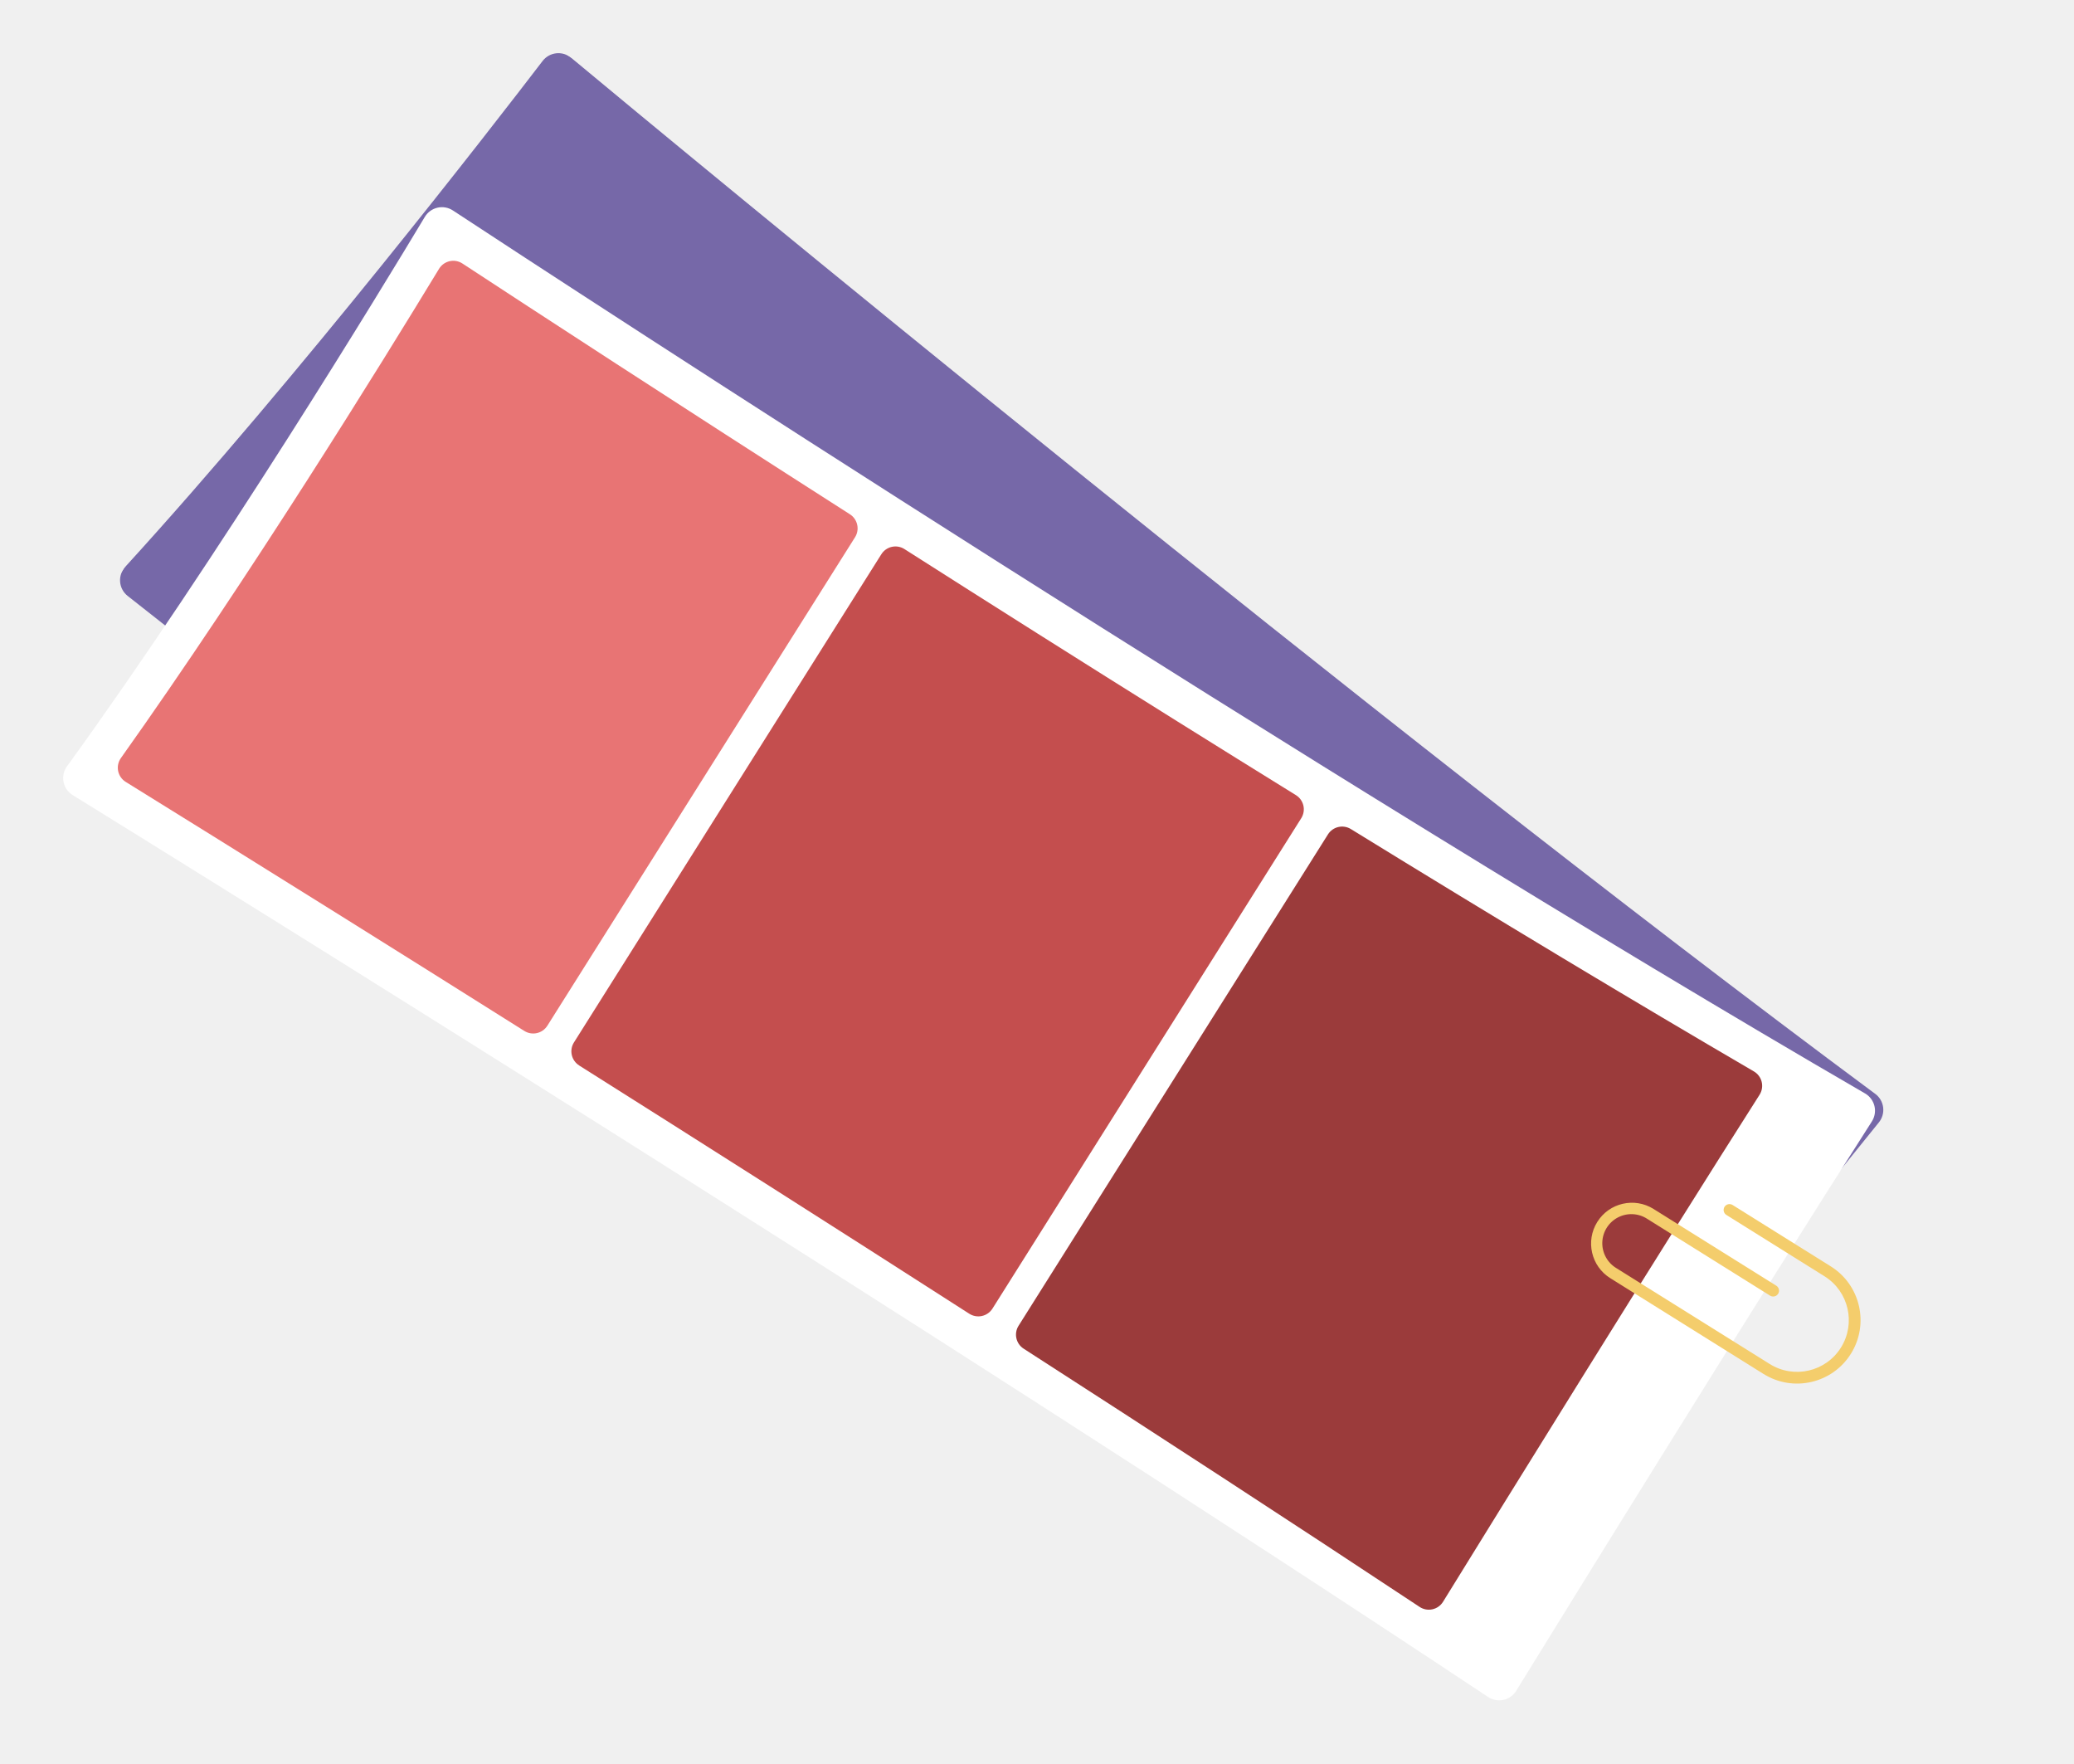
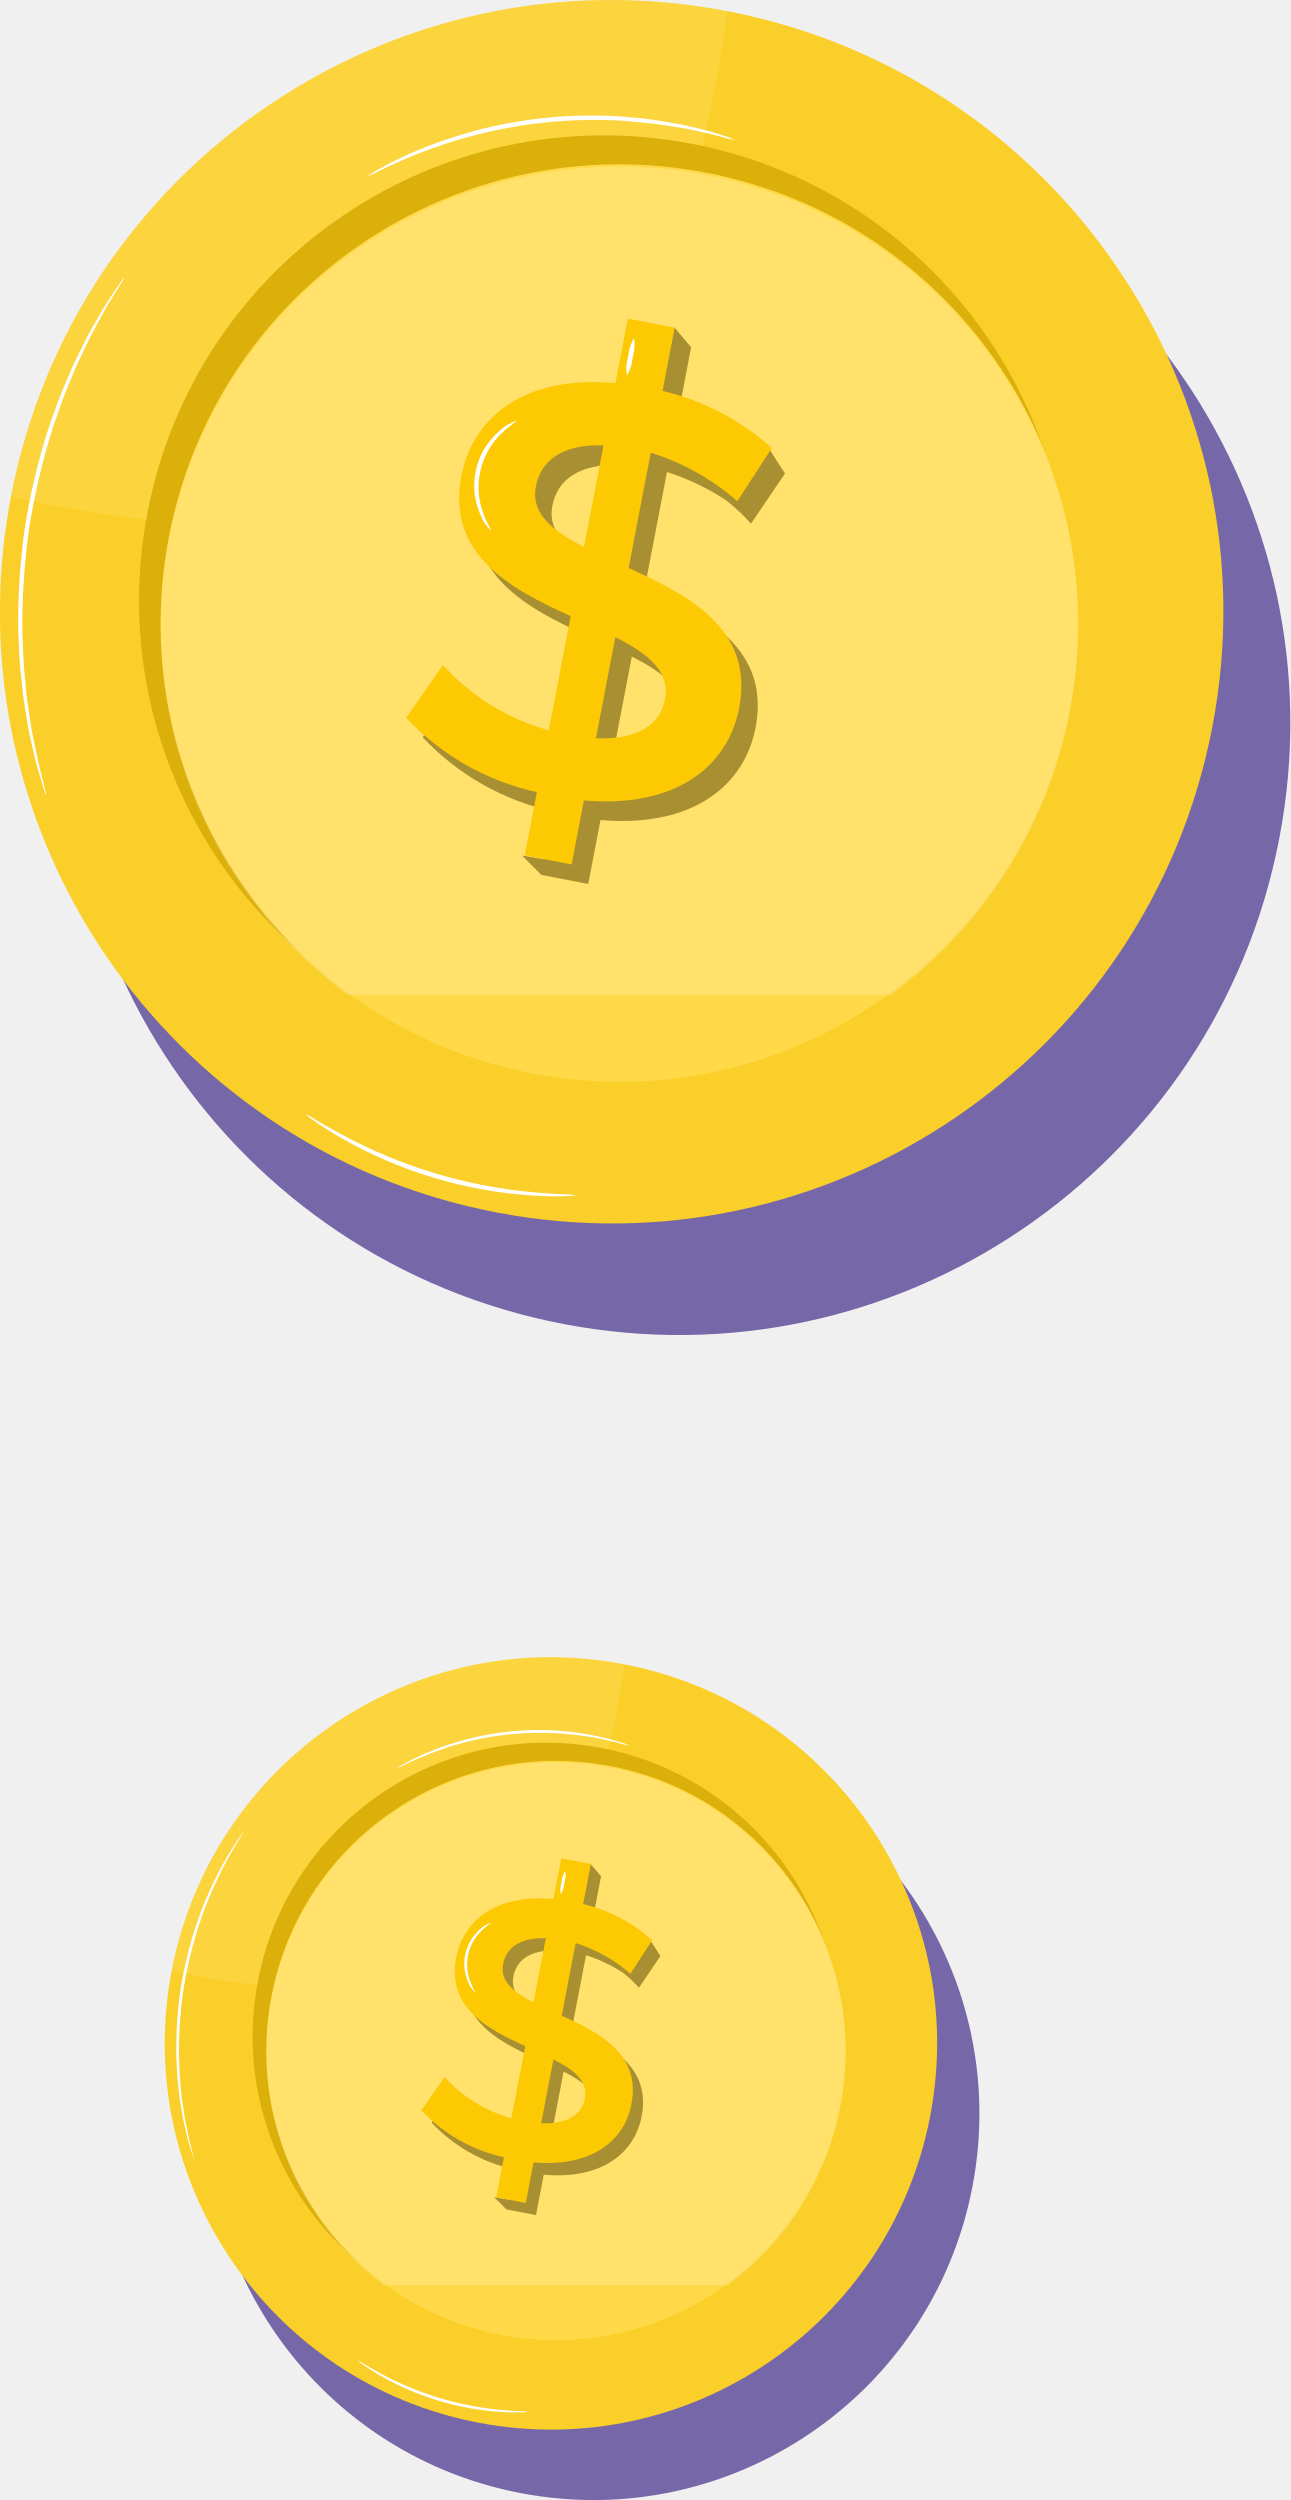
- <svg xmlns="http://www.w3.org/2000/svg" width="157.698" height="134.073" viewBox="0 0 157.698 134.073">
+ <svg xmlns="http://www.w3.org/2000/svg" width="42.827" height="82.976" viewBox="0 0 42.827 82.976">
  <defs>
    <clipPath id="clip-path">
-       <rect id="Rectángulo_401460" data-name="Rectángulo 401460" width="143" height="68.74" fill="#7d6eb2" />
+       <rect id="Rectángulo_401871" data-name="Rectángulo 401871" width="40.605" height="40.605" fill="#7d6eb2" />
+     </clipPath>
+     <clipPath id="clip-path-3">
+       <rect id="Rectángulo_401866" data-name="Rectángulo 401866" width="23.76" height="17.556" fill="#7d6eb2" />
+     </clipPath>
+     <clipPath id="clip-path-4">
+       <rect id="Rectángulo_401868" data-name="Rectángulo 401868" width="30.454" height="30.454" fill="#7d6eb2" />
+     </clipPath>
+     <clipPath id="clip-path-5">
+       <rect id="Rectángulo_401869" data-name="Rectángulo 401869" width="12.024" height="18.469" fill="#7d6eb2" />
+     </clipPath>
+     <clipPath id="clip-path-6">
+       <rect id="Rectángulo_401871-2" data-name="Rectángulo 401871" width="40.605" height="40.605" fill="none" />
+     </clipPath>
+     <clipPath id="clip-path-8">
+       <rect id="Rectángulo_401866-2" data-name="Rectángulo 401866" width="23.76" height="17.556" fill="none" />
+     </clipPath>
+     <clipPath id="clip-path-9">
+       <rect id="Rectángulo_401868-2" data-name="Rectángulo 401868" width="30.454" height="30.454" fill="none" />
+     </clipPath>
+     <clipPath id="clip-path-10">
+       <rect id="Rectángulo_401869-2" data-name="Rectángulo 401869" width="12.024" height="18.469" fill="none" />
+     </clipPath>
+     <clipPath id="clip-path-11">
+       <rect id="Rectángulo_401871-3" data-name="Rectángulo 401871" width="25.637" height="25.637" fill="#7d6eb2" />
+     </clipPath>
+     <clipPath id="clip-path-13">
+       <rect id="Rectángulo_401866-3" data-name="Rectángulo 401866" width="15.001" height="11.085" fill="#7d6eb2" />
+     </clipPath>
+     <clipPath id="clip-path-14">
+       <rect id="Rectángulo_401868-3" data-name="Rectángulo 401868" width="19.228" height="19.228" fill="#7d6eb2" />
+     </clipPath>
+     <clipPath id="clip-path-15">
+       <rect id="Rectángulo_401869-3" data-name="Rectángulo 401869" width="7.592" height="11.661" fill="#7d6eb2" />
+     </clipPath>
+     <clipPath id="clip-path-16">
+       <rect id="Rectángulo_401871-4" data-name="Rectángulo 401871" width="25.637" height="25.637" fill="none" />
+     </clipPath>
+     <clipPath id="clip-path-18">
+       <rect id="Rectángulo_401866-4" data-name="Rectángulo 401866" width="15.001" height="11.085" fill="none" />
+     </clipPath>
+     <clipPath id="clip-path-19">
+       <rect id="Rectángulo_401868-4" data-name="Rectángulo 401868" width="19.228" height="19.228" fill="none" />
+     </clipPath>
+     <clipPath id="clip-path-20">
+       <rect id="Rectángulo_401869-4" data-name="Rectángulo 401869" width="7.592" height="11.661" fill="none" />
    </clipPath>
  </defs>
-   <g id="Grupo_1099749" data-name="Grupo 1099749" transform="matrix(0.848, 0.53, -0.53, 0.848, 36.427, 0)">
-     <g id="Grupo_1099748" data-name="Grupo 1099748" transform="translate(0 0)" clip-path="url(#clip-path)">
-       <path id="Trazado_873820" data-name="Trazado 873820" d="M134.094,14.256C86.443,10.458,18.877,1.465,8.267.014a1.515,1.515,0,0,0-1.714,1.36C5.957,7.634,3.585,31.336.025,50.8a1.515,1.515,0,0,0,1.329,1.78c10.549,1.137,75.71,8.261,126.682,15.434a1.517,1.517,0,0,0,1.719-1.342c.724-6.784,3.66-34.109,5.725-50.718a1.517,1.517,0,0,0-1.385-1.7" transform="translate(0 0)" fill="#7d6eb2" style="mix-blend-mode: multiply;isolation: isolate" />
-       <path id="Trazado_873821" data-name="Trazado 873821" d="M5.759,11.116c10.707.25,78.854,1.594,126.632.016a1.517,1.517,0,0,1,1.567,1.534c-.185,16.737-.034,44.218.009,51.04a1.515,1.515,0,0,1-1.558,1.526c-51.456-1.4-117-1.16-127.614-1.105a1.513,1.513,0,0,1-1.519-1.618c1.35-19.744,1.044-43.562.933-49.849a1.516,1.516,0,0,1,1.551-1.544" transform="translate(1.032 3.507)" fill="#fff" />
-       <path id="Trazado_873822" data-name="Trazado 873822" d="M37.842,60.278c10.959.046,22.9.133,35.159.283a1.273,1.273,0,0,0,1.288-1.267l.151-44.054a1.269,1.269,0,0,0-1.275-1.275q-5.2.024-10.634.024c-8.531,0-16.82-.043-24.522-.111a1.269,1.269,0,0,0-1.28,1.265L36.579,59a1.268,1.268,0,0,0,1.263,1.275" transform="translate(11.54 4.378)" fill="#c44e4e" />
-       <path id="Trazado_873823" data-name="Trazado 873823" d="M67.2,15.338l-.151,44.145A1.268,1.268,0,0,0,68.3,60.757c11.966.162,24.148.385,35.94.691a1.268,1.268,0,0,0,1.3-1.276c-.05-9.12-.145-30.512-.02-45.438a1.268,1.268,0,0,0-1.309-1.279c-10.6.321-22.562.528-35.748.617A1.272,1.272,0,0,0,67.2,15.338" transform="translate(21.154 4.244)" fill="#9b3b3b" />
-       <path id="Trazado_873824" data-name="Trazado 873824" d="M42.843,13.975c-15.855-.163-28.684-.413-35.081-.551a1.267,1.267,0,0,0-1.3,1.284c.108,8.449.2,27.526-.8,44.359a1.267,1.267,0,0,0,1.271,1.346c4.037-.017,10.559-.037,18.767-.037,5.225,0,10.922.008,16.967.028a1.271,1.271,0,0,0,1.276-1.267L44.1,15.25a1.271,1.271,0,0,0-1.259-1.275" transform="translate(1.788 4.235)" fill="#e87474" />
-       <path id="Trazado_873825" data-name="Trazado 873825" d="M109.078,30.3H95.339a3.1,3.1,0,1,1,0-6.205h11.007a.446.446,0,1,1,0,.892H95.339a2.211,2.211,0,1,0,0,4.421h13.739a3.931,3.931,0,1,0,0-7.863h-8.8a.446.446,0,0,1,0-.892h8.8a4.823,4.823,0,1,1,0,9.646" transform="translate(29.098 6.515)" fill="#f4cd6c" />
+   <g id="Grupo_1100756" data-name="Grupo 1100756" transform="translate(-1302.487 -430.024)">
+     <g id="Grupo_1100647" data-name="Grupo 1100647" transform="translate(347 268.849)">
+       <g id="Grupo_1100645" data-name="Grupo 1100645" transform="translate(957.709 164.879)" style="mix-blend-mode: multiply;isolation: isolate">
+         <g id="Grupo_1100643" data-name="Grupo 1100643" clip-path="url(#clip-path)">
+           <g id="Grupo_1100642" data-name="Grupo 1100642" transform="translate(0 0)">
+             <g id="Grupo_1100641" data-name="Grupo 1100641" clip-path="url(#clip-path)">
+               <path id="Trazado_875097" data-name="Trazado 875097" d="M40.237,24.127A20.3,20.3,0,1,1,24.127.367a20.3,20.3,0,0,1,16.111,23.76" transform="translate(0 0)" fill="#7d6eb2" />
+               <g id="Grupo_1100631" data-name="Grupo 1100631" transform="translate(0.367 0)" opacity="0.1">
+                 <g id="Grupo_1100630" data-name="Grupo 1100630">
+                   <g id="Grupo_1100629" data-name="Grupo 1100629" clip-path="url(#clip-path-3)">
+                     <path id="Trazado_875098" data-name="Trazado 875098" d="M24.255.367A20.3,20.3,0,0,0,.5,16.479s13.888,3.314,18.34-1.681S24.255.367,24.255.367" transform="translate(-0.496 0)" fill="#7d6eb2" />
+                   </g>
+                 </g>
+               </g>
+               <path id="Trazado_875099" data-name="Trazado 875099" d="M36.818,24.406A15.431,15.431,0,1,1,24.57,6.344,15.431,15.431,0,0,1,36.818,24.406" transform="translate(-1.615 -1.573)" fill="#7d6eb2" />
+               <path id="Trazado_875101" data-name="Trazado 875101" d="M37.376,25.457A15.224,15.224,0,1,1,25.293,7.637a15.223,15.223,0,0,1,12.083,17.82" transform="translate(-1.867 -1.909)" fill="#7d6eb2" />
+               <g id="Grupo_1100637" data-name="Grupo 1100637" transform="translate(5.331 2.561)" opacity="0.2">
+                 <g id="Grupo_1100636" data-name="Grupo 1100636">
+                   <g id="Grupo_1100635" data-name="Grupo 1100635" clip-path="url(#clip-path-4)">
+                     <path id="Trazado_875102" data-name="Trazado 875102" d="M37.376,25.457A15.224,15.224,0,1,1,25.293,7.637a15.223,15.223,0,0,1,12.083,17.82" transform="translate(-7.197 -4.398)" fill="#7d6eb2" />
+                   </g>
+                 </g>
+               </g>
+               <path id="Trazado_875103" data-name="Trazado 875103" d="M26.312,23.3l.734-3.825.019,0A7.987,7.987,0,0,1,29,20.4a6.5,6.5,0,0,1,.837.783l.073-.108.855-1.264.2-.29-.544-.847-.356.084a7.284,7.284,0,0,0-2.617-1.332l.4-2.1-.554-.654-.1.528-.9-.173-.41,2.142c-3.011-.283-4.737,1.135-5.108,3.068-.505,2.634,1.619,3.749,3.625,4.665l-.727,3.79a7.411,7.411,0,0,1-3.514-2.167l-1.22,1.75a8.452,8.452,0,0,0,4.342,2.464l-.305,1.589-.742-.13.644.644,1.554.3.407-2.123c3.034.267,4.775-1.127,5.146-3.06.505-2.634-1.661-3.738-3.666-4.653m-1.478-.7c-1.038-.533-1.772-1.107-1.6-2.017.16-.833.86-1.406,2.245-1.357Zm2.212-3.132h0Zm-1.818,9.476.644-3.354c1.075.54,1.826,1.136,1.647,2.065-.156.815-.867,1.347-2.291,1.289" transform="translate(-4.91 -3.804)" fill="#7d6eb2" />
+               <g id="Grupo_1100640" data-name="Grupo 1100640" transform="translate(14.023 10.865)" opacity="0.3">
+                 <g id="Grupo_1100639" data-name="Grupo 1100639">
+                   <g id="Grupo_1100638" data-name="Grupo 1100638" clip-path="url(#clip-path-5)">
+                     <path id="Trazado_875104" data-name="Trazado 875104" d="M26.312,23.3l.734-3.825.019,0A7.987,7.987,0,0,1,29,20.4a6.5,6.5,0,0,1,.837.783l.073-.108.855-1.264.2-.29-.544-.847-.356.084a7.284,7.284,0,0,0-2.617-1.332l.4-2.1-.554-.654-.1.528-.9-.173-.41,2.142c-3.011-.283-4.737,1.135-5.108,3.068-.505,2.634,1.619,3.749,3.625,4.665l-.727,3.79a7.411,7.411,0,0,1-3.514-2.167l-1.22,1.75a8.452,8.452,0,0,0,4.342,2.464l-.305,1.589-.742-.13.644.644,1.554.3.407-2.123c3.034.267,4.775-1.127,5.146-3.06.505-2.634-1.661-3.738-3.666-4.653m-1.478-.7c-1.038-.533-1.772-1.107-1.6-2.017.16-.833.86-1.406,2.245-1.357Zm2.212-3.132h0Zm-1.818,9.476.644-3.354c1.075.54,1.826,1.136,1.647,2.065-.156.815-.867,1.347-2.291,1.289" transform="translate(-18.933 -14.669)" fill="#7d6eb2" />
+                   </g>
+                 </g>
+               </g>
+               <path id="Trazado_875105" data-name="Trazado 875105" d="M24.1,30.271l-.407,2.123-1.554-.3.4-2.1A8.451,8.451,0,0,1,18.2,27.527l1.221-1.751a7.4,7.4,0,0,0,3.514,2.168l.727-3.791c-2.006-.915-4.131-2.03-3.625-4.665.371-1.934,2.1-3.351,5.109-3.069l.411-2.142,1.554.3-.4,2.1a8.278,8.278,0,0,1,3.627,1.895l-1.145,1.765a7.994,7.994,0,0,0-2.874-1.612l-.734,3.829c2.006.915,4.172,2.019,3.666,4.654-.37,1.934-2.112,3.328-5.147,3.061m0-8.411.647-3.374c-1.386-.05-2.086.524-2.246,1.358-.174.91.561,1.483,1.6,2.016m2.686,5.055c.178-.929-.573-1.524-1.648-2.065L24.5,28.205c1.424.057,2.135-.475,2.292-1.29" transform="translate(-4.72 -3.703)" fill="#7d6eb2" />
+               <path id="Trazado_875106" data-name="Trazado 875106" d="M1.742,29.612a.81.81,0,0,1-.063-.172c-.04-.13-.091-.3-.153-.5a8.16,8.16,0,0,1-.21-.8c-.069-.317-.164-.675-.22-1.079-.033-.2-.067-.413-.1-.633s-.05-.452-.077-.69c-.061-.477-.075-.99-.1-1.53a21.984,21.984,0,0,1,.22-3.5,22.009,22.009,0,0,1,.825-3.413c.184-.508.348-.995.548-1.432.1-.219.18-.436.278-.636l.285-.574c.173-.37.37-.684.528-.966s.31-.518.438-.706l.295-.434a.814.814,0,0,1,.112-.146.942.942,0,0,1-.086.162L3.988,13c-.121.193-.266.43-.415.716s-.341.6-.507.972l-.275.575c-.095.2-.175.416-.268.636-.193.437-.353.921-.531,1.427a22.87,22.87,0,0,0-.808,3.392A22.894,22.894,0,0,0,.954,24.2c.021.535.03,1.046.086,1.52.024.238.037.468.067.687l.093.63c.049.4.136.761.2,1.078s.125.587.184.807.093.377.126.509a.812.812,0,0,1,.034.181" transform="translate(-0.211 -3.214)" fill="#7d6eb2" />
+               <path id="Trazado_875107" data-name="Trazado 875107" d="M21.82,22.51a1.281,1.281,0,0,1-.356-.521,2.386,2.386,0,0,1,.645-2.815,1.283,1.283,0,0,1,.547-.315c.013.023-.2.132-.476.394a2.477,2.477,0,0,0-.618,2.7c.133.356.279.547.258.562" transform="translate(-5.512 -4.89)" fill="#7d6eb2" />
+               <path id="Trazado_875108" data-name="Trazado 875108" d="M28.084,16.392a1.391,1.391,0,0,1,.045-.638,1.387,1.387,0,0,1,.194-.609,1.4,1.4,0,0,1-.045.638,1.394,1.394,0,0,1-.194.609" transform="translate(-7.278 -3.928)" fill="#7d6eb2" />
+               <path id="Trazado_875109" data-name="Trazado 875109" d="M28.669,5.99a3.241,3.241,0,0,1-.484-.113c-.153-.043-.341-.093-.564-.138s-.47-.112-.752-.153-.587-.1-.919-.138-.688-.067-1.062-.1a15.892,15.892,0,0,0-4.845.48c-.361.1-.708.19-1.023.3s-.61.211-.875.315-.5.21-.707.3-.384.173-.526.245a3.213,3.213,0,0,1-.452.206,2.973,2.973,0,0,1,.424-.258c.139-.081.31-.175.517-.27s.436-.218.7-.321.554-.23.875-.336.664-.213,1.027-.318A15.06,15.06,0,0,1,24.9,5.213c.378.032.737.056,1.07.11s.642.1.923.157.532.121.753.176.408.112.559.163a3.18,3.18,0,0,1,.467.17" transform="translate(-4.269 -1.345)" fill="#7d6eb2" />
+               <path id="Trazado_875110" data-name="Trazado 875110" d="M22.654,52.62a1.779,1.779,0,0,1-.374.028c-.241.01-.59.006-1.021-.019a14.671,14.671,0,0,1-6.41-1.928c-.373-.217-.667-.406-.862-.548a1.836,1.836,0,0,1-.3-.23,1.8,1.8,0,0,1,.328.18c.2.127.506.3.883.5a16.4,16.4,0,0,0,6.366,1.915c.427.039.774.06,1.014.067a1.814,1.814,0,0,1,.373.031" transform="translate(-3.55 -12.947)" fill="#7d6eb2" />
+             </g>
+           </g>
+         </g>
+       </g>
+       <g id="Grupo_1100644" data-name="Grupo 1100644" transform="translate(955.487 161.176)">
+         <g id="Grupo_1100643-2" data-name="Grupo 1100643" clip-path="url(#clip-path-6)">
+           <g id="Grupo_1100642-2" data-name="Grupo 1100642" transform="translate(0 0)">
+             <g id="Grupo_1100641-2" data-name="Grupo 1100641" clip-path="url(#clip-path-6)">
+               <path id="Trazado_875097-2" data-name="Trazado 875097" d="M40.237,24.127A20.3,20.3,0,1,1,24.127.367a20.3,20.3,0,0,1,16.111,23.76" transform="translate(0 0)" fill="#fbcf29" />
+               <g id="Grupo_1100631-2" data-name="Grupo 1100631" transform="translate(0.367 0)" opacity="0.1">
+                 <g id="Grupo_1100630-2" data-name="Grupo 1100630">
+                   <g id="Grupo_1100629-2" data-name="Grupo 1100629" clip-path="url(#clip-path-8)">
+                     <path id="Trazado_875098-2" data-name="Trazado 875098" d="M24.255.367A20.3,20.3,0,0,0,.5,16.479s13.888,3.314,18.34-1.681S24.255.367,24.255.367" transform="translate(-0.496 0)" fill="#fff" />
+                   </g>
+                 </g>
+               </g>
+               <path id="Trazado_875099-2" data-name="Trazado 875099" d="M36.818,24.406A15.431,15.431,0,1,1,24.57,6.344,15.431,15.431,0,0,1,36.818,24.406" transform="translate(-1.615 -1.573)" fill="#dbb00b" />
+               <path id="Trazado_875101-2" data-name="Trazado 875101" d="M37.376,25.457A15.224,15.224,0,1,1,25.293,7.637a15.223,15.223,0,0,1,12.083,17.82" transform="translate(-1.867 -1.909)" fill="#ffd947" />
+               <g id="Grupo_1100637-2" data-name="Grupo 1100637" transform="translate(5.331 2.561)" opacity="0.2">
+                 <g id="Grupo_1100636-2" data-name="Grupo 1100636">
+                   <g id="Grupo_1100635-2" data-name="Grupo 1100635" clip-path="url(#clip-path-9)">
+                     <path id="Trazado_875102-2" data-name="Trazado 875102" d="M37.376,25.457A15.224,15.224,0,1,1,25.293,7.637a15.223,15.223,0,0,1,12.083,17.82" transform="translate(-7.197 -4.398)" fill="#fff" />
+                   </g>
+                 </g>
+               </g>
+               <path id="Trazado_875103-2" data-name="Trazado 875103" d="M26.312,23.3l.734-3.825.019,0A7.987,7.987,0,0,1,29,20.4a6.5,6.5,0,0,1,.837.783l.073-.108.855-1.264.2-.29-.544-.847-.356.084a7.284,7.284,0,0,0-2.617-1.332l.4-2.1-.554-.654-.1.528-.9-.173-.41,2.142c-3.011-.283-4.737,1.135-5.108,3.068-.505,2.634,1.619,3.749,3.625,4.665l-.727,3.79a7.411,7.411,0,0,1-3.514-2.167l-1.22,1.75a8.452,8.452,0,0,0,4.342,2.464l-.305,1.589-.742-.13.644.644,1.554.3.407-2.123c3.034.267,4.775-1.127,5.146-3.06.505-2.634-1.661-3.738-3.666-4.653m-1.478-.7c-1.038-.533-1.772-1.107-1.6-2.017.16-.833.86-1.406,2.245-1.357Zm2.212-3.132h0Zm-1.818,9.476.644-3.354c1.075.54,1.826,1.136,1.647,2.065-.156.815-.867,1.347-2.291,1.289" transform="translate(-4.91 -3.804)" fill="#f0cd47" />
+               <g id="Grupo_1100640-2" data-name="Grupo 1100640" transform="translate(14.023 10.865)" opacity="0.3">
+                 <g id="Grupo_1100639-2" data-name="Grupo 1100639">
+                   <g id="Grupo_1100638-2" data-name="Grupo 1100638" clip-path="url(#clip-path-10)">
+                     <path id="Trazado_875104-2" data-name="Trazado 875104" d="M26.312,23.3l.734-3.825.019,0A7.987,7.987,0,0,1,29,20.4a6.5,6.5,0,0,1,.837.783l.073-.108.855-1.264.2-.29-.544-.847-.356.084a7.284,7.284,0,0,0-2.617-1.332l.4-2.1-.554-.654-.1.528-.9-.173-.41,2.142c-3.011-.283-4.737,1.135-5.108,3.068-.505,2.634,1.619,3.749,3.625,4.665l-.727,3.79a7.411,7.411,0,0,1-3.514-2.167l-1.22,1.75a8.452,8.452,0,0,0,4.342,2.464l-.305,1.589-.742-.13.644.644,1.554.3.407-2.123c3.034.267,4.775-1.127,5.146-3.06.505-2.634-1.661-3.738-3.666-4.653m-1.478-.7c-1.038-.533-1.772-1.107-1.6-2.017.16-.833.86-1.406,2.245-1.357Zm2.212-3.132h0Zm-1.818,9.476.644-3.354c1.075.54,1.826,1.136,1.647,2.065-.156.815-.867,1.347-2.291,1.289" transform="translate(-18.933 -14.669)" />
+                   </g>
+                 </g>
+               </g>
+               <path id="Trazado_875105-2" data-name="Trazado 875105" d="M24.1,30.271l-.407,2.123-1.554-.3.4-2.1A8.451,8.451,0,0,1,18.2,27.527l1.221-1.751a7.4,7.4,0,0,0,3.514,2.168l.727-3.791c-2.006-.915-4.131-2.03-3.625-4.665.371-1.934,2.1-3.351,5.109-3.069l.411-2.142,1.554.3-.4,2.1a8.278,8.278,0,0,1,3.627,1.895l-1.145,1.765a7.994,7.994,0,0,0-2.874-1.612l-.734,3.829c2.006.915,4.172,2.019,3.666,4.654-.37,1.934-2.112,3.328-5.147,3.061m0-8.411.647-3.374c-1.386-.05-2.086.524-2.246,1.358-.174.91.561,1.483,1.6,2.016m2.686,5.055c.178-.929-.573-1.524-1.648-2.065L24.5,28.205c1.424.057,2.135-.475,2.292-1.29" transform="translate(-4.72 -3.703)" fill="#fcc903" />
+               <path id="Trazado_875106-2" data-name="Trazado 875106" d="M1.742,29.612a.81.81,0,0,1-.063-.172c-.04-.13-.091-.3-.153-.5a8.16,8.16,0,0,1-.21-.8c-.069-.317-.164-.675-.22-1.079-.033-.2-.067-.413-.1-.633s-.05-.452-.077-.69c-.061-.477-.075-.99-.1-1.53a21.984,21.984,0,0,1,.22-3.5,22.009,22.009,0,0,1,.825-3.413c.184-.508.348-.995.548-1.432.1-.219.18-.436.278-.636l.285-.574c.173-.37.37-.684.528-.966s.31-.518.438-.706l.295-.434a.814.814,0,0,1,.112-.146.942.942,0,0,1-.086.162L3.988,13c-.121.193-.266.43-.415.716s-.341.6-.507.972l-.275.575c-.095.2-.175.416-.268.636-.193.437-.353.921-.531,1.427a22.87,22.87,0,0,0-.808,3.392A22.894,22.894,0,0,0,.954,24.2c.021.535.03,1.046.086,1.52.024.238.037.468.067.687l.093.63c.049.4.136.761.2,1.078s.125.587.184.807.093.377.126.509a.812.812,0,0,1,.034.181" transform="translate(-0.211 -3.214)" fill="#fff" />
+               <path id="Trazado_875107-2" data-name="Trazado 875107" d="M21.82,22.51a1.281,1.281,0,0,1-.356-.521,2.386,2.386,0,0,1,.645-2.815,1.283,1.283,0,0,1,.547-.315c.013.023-.2.132-.476.394a2.477,2.477,0,0,0-.618,2.7c.133.356.279.547.258.562" transform="translate(-5.512 -4.89)" fill="#fff" />
+               <path id="Trazado_875108-2" data-name="Trazado 875108" d="M28.084,16.392a1.391,1.391,0,0,1,.045-.638,1.387,1.387,0,0,1,.194-.609,1.4,1.4,0,0,1-.045.638,1.394,1.394,0,0,1-.194.609" transform="translate(-7.278 -3.928)" fill="#fff" />
+               <path id="Trazado_875109-2" data-name="Trazado 875109" d="M28.669,5.99a3.241,3.241,0,0,1-.484-.113c-.153-.043-.341-.093-.564-.138s-.47-.112-.752-.153-.587-.1-.919-.138-.688-.067-1.062-.1a15.892,15.892,0,0,0-4.845.48c-.361.1-.708.19-1.023.3s-.61.211-.875.315-.5.21-.707.3-.384.173-.526.245a3.213,3.213,0,0,1-.452.206,2.973,2.973,0,0,1,.424-.258c.139-.081.31-.175.517-.27s.436-.218.7-.321.554-.23.875-.336.664-.213,1.027-.318A15.06,15.06,0,0,1,24.9,5.213c.378.032.737.056,1.07.11s.642.1.923.157.532.121.753.176.408.112.559.163a3.18,3.18,0,0,1,.467.17" transform="translate(-4.269 -1.345)" fill="#fff" />
+               <path id="Trazado_875110-2" data-name="Trazado 875110" d="M22.654,52.62a1.779,1.779,0,0,1-.374.028c-.241.01-.59.006-1.021-.019a14.671,14.671,0,0,1-6.41-1.928c-.373-.217-.667-.406-.862-.548a1.836,1.836,0,0,1-.3-.23,1.8,1.8,0,0,1,.328.18c.2.127.506.3.883.5a16.4,16.4,0,0,0,6.366,1.915c.427.039.774.06,1.014.067a1.814,1.814,0,0,1,.373.031" transform="translate(-3.55 -12.947)" fill="#fff" />
+             </g>
+           </g>
+         </g>
+       </g>
+     </g>
+     <g id="Grupo_1100648" data-name="Grupo 1100648" transform="translate(352.473 323.849)">
+       <g id="Grupo_1100645-2" data-name="Grupo 1100645" transform="translate(956.89 163.514)" style="mix-blend-mode: multiply;isolation: isolate">
+         <g id="Grupo_1100643-3" data-name="Grupo 1100643" clip-path="url(#clip-path-11)">
+           <g id="Grupo_1100642-3" data-name="Grupo 1100642" transform="translate(0 0)">
+             <g id="Grupo_1100641-3" data-name="Grupo 1100641" clip-path="url(#clip-path-11)">
+               <path id="Trazado_875097-3" data-name="Trazado 875097" d="M25.4,15.234a12.816,12.816,0,1,1-10.172-15,12.817,12.817,0,0,1,10.172,15" transform="translate(0 0)" fill="#7d6eb2" />
+               <g id="Grupo_1100631-3" data-name="Grupo 1100631" transform="translate(0.232 0)" opacity="0.1">
+                 <g id="Grupo_1100630-3" data-name="Grupo 1100630">
+                   <g id="Grupo_1100629-3" data-name="Grupo 1100629" clip-path="url(#clip-path-13)">
+                     <path id="Trazado_875098-3" data-name="Trazado 875098" d="M15.5.232A12.816,12.816,0,0,0,.5,10.4S9.265,12.5,12.076,9.343,15.5.232,15.5.232" transform="translate(-0.496 0)" fill="#7d6eb2" />
+                   </g>
+                 </g>
+               </g>
+               <path id="Trazado_875099-3" data-name="Trazado 875099" d="M25.542,17.645a9.743,9.743,0,1,1-7.733-11.4,9.743,9.743,0,0,1,7.733,11.4" transform="translate(-3.316 -3.229)" fill="#7d6eb2" />
+               <path id="Trazado_875101-3" data-name="Trazado 875101" d="M26.251,18.786A9.612,9.612,0,1,1,18.622,7.535a9.612,9.612,0,0,1,7.629,11.251" transform="translate(-3.831 -3.919)" fill="#7d6eb2" />
+               <g id="Grupo_1100637-3" data-name="Grupo 1100637" transform="translate(3.366 1.617)" opacity="0.2">
+                 <g id="Grupo_1100636-3" data-name="Grupo 1100636">
+                   <g id="Grupo_1100635-3" data-name="Grupo 1100635" clip-path="url(#clip-path-14)">
+                     <path id="Trazado_875102-3" data-name="Trazado 875102" d="M26.251,18.786A9.612,9.612,0,1,1,18.622,7.535a9.612,9.612,0,0,1,7.629,11.251" transform="translate(-7.197 -5.49)" fill="#7d6eb2" />
+                   </g>
+                 </g>
+               </g>
+               <path id="Trazado_875103-3" data-name="Trazado 875103" d="M23.592,20.12l.463-2.415.012,0a5.043,5.043,0,0,1,1.22.581,4.1,4.1,0,0,1,.528.494l.046-.068.54-.8.124-.183-.344-.535-.225.053A4.6,4.6,0,0,0,24.3,16.41l.255-1.328-.35-.413L24.145,15l-.568-.109-.259,1.352c-1.9-.179-2.991.716-3.225,1.937-.319,1.663,1.022,2.367,2.289,2.945l-.459,2.393A4.679,4.679,0,0,1,19.7,22.153l-.77,1.105a5.336,5.336,0,0,0,2.741,1.556l-.193,1-.469-.082.406.407.981.188.257-1.34c1.915.169,3.015-.712,3.249-1.932.319-1.663-1.048-2.36-2.315-2.938m-.933-.44c-.655-.337-1.119-.7-1.009-1.273.1-.526.543-.888,1.417-.857Zm1.4-1.978h0Zm-1.148,5.983.406-2.118c.679.341,1.153.717,1.04,1.3-.1.514-.548.85-1.446.814" transform="translate(-10.079 -7.809)" fill="#7d6eb2" />
+               <g id="Grupo_1100640-3" data-name="Grupo 1100640" transform="translate(8.854 6.86)" opacity="0.3">
+                 <g id="Grupo_1100639-3" data-name="Grupo 1100639">
+                   <g id="Grupo_1100638-3" data-name="Grupo 1100638" clip-path="url(#clip-path-15)">
+                     <path id="Trazado_875104-3" data-name="Trazado 875104" d="M23.592,20.12l.463-2.415.012,0a5.043,5.043,0,0,1,1.22.581,4.1,4.1,0,0,1,.528.494l.046-.068.54-.8.124-.183-.344-.535-.225.053A4.6,4.6,0,0,0,24.3,16.41l.255-1.328-.35-.413L24.145,15l-.568-.109-.259,1.352c-1.9-.179-2.991.716-3.225,1.937-.319,1.663,1.022,2.367,2.289,2.945l-.459,2.393A4.679,4.679,0,0,1,19.7,22.153l-.77,1.105a5.336,5.336,0,0,0,2.741,1.556l-.193,1-.469-.082.406.407.981.188.257-1.34c1.915.169,3.015-.712,3.249-1.932.319-1.663-1.048-2.36-2.315-2.938m-.933-.44c-.655-.337-1.119-.7-1.009-1.273.1-.526.543-.888,1.417-.857Zm1.4-1.978h0Zm-1.148,5.983.406-2.118c.679.341,1.153.717,1.04,1.3-.1.514-.548.85-1.446.814" transform="translate(-18.933 -14.669)" fill="#7d6eb2" />
+                   </g>
+                 </g>
+               </g>
+               <path id="Trazado_875105-3" data-name="Trazado 875105" d="M21.924,24.376l-.257,1.341-.981-.188.255-1.329A5.336,5.336,0,0,1,18.2,22.643l.771-1.105a4.674,4.674,0,0,0,2.219,1.369l.459-2.394c-1.266-.578-2.608-1.282-2.289-2.945.234-1.221,1.324-2.116,3.226-1.937l.26-1.352.981.188-.255,1.329a5.227,5.227,0,0,1,2.29,1.2l-.723,1.114a5.047,5.047,0,0,0-1.815-1.018L22.859,19.5c1.266.578,2.634,1.275,2.315,2.938-.234,1.221-1.334,2.1-3.25,1.933m0-5.31.409-2.131c-.875-.031-1.317.331-1.418.858-.11.574.354.936,1.009,1.273m1.7,3.192c.113-.586-.361-.962-1.04-1.3l-.406,2.118c.9.036,1.348-.3,1.447-.815" transform="translate(-9.689 -7.601)" fill="#7d6eb2" />
+               <path id="Trazado_875106-3" data-name="Trazado 875106" d="M1.4,23.264a.511.511,0,0,1-.04-.108l-.1-.317a5.152,5.152,0,0,1-.133-.507c-.043-.2-.1-.426-.139-.681-.021-.128-.043-.261-.065-.4s-.031-.285-.049-.436c-.039-.3-.047-.625-.063-.966a13.88,13.88,0,0,1,.139-2.212,13.9,13.9,0,0,1,.521-2.155c.116-.321.22-.628.346-.9.061-.138.114-.275.175-.4l.18-.362c.109-.233.233-.432.333-.61s.2-.327.277-.446l.186-.274a.514.514,0,0,1,.071-.092.6.6,0,0,1-.054.1l-.171.283c-.077.122-.168.272-.262.452s-.215.38-.32.614l-.173.363c-.06.126-.11.263-.169.4-.122.276-.223.582-.335.9a14.44,14.44,0,0,0-.51,2.142,14.455,14.455,0,0,0-.145,2.2c.014.338.019.66.054.96.015.15.023.3.043.434l.059.4c.031.255.086.481.124.681s.079.371.116.509l.079.321a.513.513,0,0,1,.022.114" transform="translate(-0.432 -6.597)" fill="#7d6eb2" />
+               <path id="Trazado_875107-3" data-name="Trazado 875107" d="M21.611,21.163a.809.809,0,0,1-.225-.329,1.506,1.506,0,0,1,.407-1.777.81.81,0,0,1,.346-.2c.008.014-.128.083-.3.249a1.564,1.564,0,0,0-.39,1.7c.084.224.176.346.163.355" transform="translate(-11.315 -10.039)" fill="#7d6eb2" />
+               <path id="Trazado_875108-3" data-name="Trazado 875108" d="M28.076,15.933a.878.878,0,0,1,.029-.4.876.876,0,0,1,.123-.384.886.886,0,0,1-.029.4.88.88,0,0,1-.123.384" transform="translate(-14.939 -8.063)" fill="#7d6eb2" />
+               <path id="Trazado_875109-3" data-name="Trazado 875109" d="M24.169,5.693a2.046,2.046,0,0,1-.305-.071c-.1-.027-.216-.058-.356-.087s-.3-.071-.475-.1-.37-.065-.58-.087-.434-.043-.671-.06a10.034,10.034,0,0,0-3.059.3c-.228.064-.447.12-.646.191s-.385.133-.552.2-.315.132-.446.188-.242.109-.332.155a2.028,2.028,0,0,1-.285.13,1.877,1.877,0,0,1,.268-.163c.087-.051.2-.11.326-.17s.275-.137.444-.2.35-.145.552-.212.419-.134.649-.2A9.508,9.508,0,0,1,21.787,5.2c.238.02.465.036.676.07s.405.063.583.1.336.077.475.111.258.071.353.1a2.008,2.008,0,0,1,.3.107" transform="translate(-8.764 -2.761)" fill="#7d6eb2" />
+               <path id="Trazado_875110-3" data-name="Trazado 875110" d="M19.35,51.626a1.123,1.123,0,0,1-.236.018c-.152.007-.373,0-.645-.012a9.263,9.263,0,0,1-4.047-1.217c-.235-.137-.421-.256-.544-.346a1.16,1.16,0,0,1-.187-.145,1.135,1.135,0,0,1,.207.114c.129.08.319.189.557.318a10.355,10.355,0,0,0,4.019,1.209c.269.024.489.038.64.042a1.146,1.146,0,0,1,.236.02" transform="translate(-7.288 -26.577)" fill="#7d6eb2" />
+             </g>
+           </g>
+         </g>
+       </g>
+       <g id="Grupo_1100644-2" data-name="Grupo 1100644" transform="translate(955.487 161.176)">
+         <g id="Grupo_1100643-4" data-name="Grupo 1100643" clip-path="url(#clip-path-16)">
+           <g id="Grupo_1100642-4" data-name="Grupo 1100642" transform="translate(0 0)">
+             <g id="Grupo_1100641-4" data-name="Grupo 1100641" clip-path="url(#clip-path-16)">
+               <path id="Trazado_875097-4" data-name="Trazado 875097" d="M25.4,15.234a12.816,12.816,0,1,1-10.172-15,12.817,12.817,0,0,1,10.172,15" transform="translate(0 0)" fill="#fbcf29" />
+               <g id="Grupo_1100631-4" data-name="Grupo 1100631" transform="translate(0.232 0)" opacity="0.1">
+                 <g id="Grupo_1100630-4" data-name="Grupo 1100630">
+                   <g id="Grupo_1100629-4" data-name="Grupo 1100629" clip-path="url(#clip-path-18)">
+                     <path id="Trazado_875098-4" data-name="Trazado 875098" d="M15.5.232A12.816,12.816,0,0,0,.5,10.4S9.265,12.5,12.076,9.343,15.5.232,15.5.232" transform="translate(-0.496 0)" fill="#fff" />
+                   </g>
+                 </g>
+               </g>
+               <path id="Trazado_875099-4" data-name="Trazado 875099" d="M25.542,17.645a9.743,9.743,0,1,1-7.733-11.4,9.743,9.743,0,0,1,7.733,11.4" transform="translate(-3.316 -3.229)" fill="#dbb00b" />
+               <path id="Trazado_875101-4" data-name="Trazado 875101" d="M26.251,18.786A9.612,9.612,0,1,1,18.622,7.535a9.612,9.612,0,0,1,7.629,11.251" transform="translate(-3.831 -3.919)" fill="#ffd947" />
+               <g id="Grupo_1100637-4" data-name="Grupo 1100637" transform="translate(3.366 1.617)" opacity="0.2">
+                 <g id="Grupo_1100636-4" data-name="Grupo 1100636">
+                   <g id="Grupo_1100635-4" data-name="Grupo 1100635" clip-path="url(#clip-path-19)">
+                     <path id="Trazado_875102-4" data-name="Trazado 875102" d="M26.251,18.786A9.612,9.612,0,1,1,18.622,7.535a9.612,9.612,0,0,1,7.629,11.251" transform="translate(-7.197 -5.49)" fill="#fff" />
+                   </g>
+                 </g>
+               </g>
+               <path id="Trazado_875103-4" data-name="Trazado 875103" d="M23.592,20.12l.463-2.415.012,0a5.043,5.043,0,0,1,1.22.581,4.1,4.1,0,0,1,.528.494l.046-.068.54-.8.124-.183-.344-.535-.225.053A4.6,4.6,0,0,0,24.3,16.41l.255-1.328-.35-.413L24.145,15l-.568-.109-.259,1.352c-1.9-.179-2.991.716-3.225,1.937-.319,1.663,1.022,2.367,2.289,2.945l-.459,2.393A4.679,4.679,0,0,1,19.7,22.153l-.77,1.105a5.336,5.336,0,0,0,2.741,1.556l-.193,1-.469-.082.406.407.981.188.257-1.34c1.915.169,3.015-.712,3.249-1.932.319-1.663-1.048-2.36-2.315-2.938m-.933-.44c-.655-.337-1.119-.7-1.009-1.273.1-.526.543-.888,1.417-.857Zm1.4-1.978h0Zm-1.148,5.983.406-2.118c.679.341,1.153.717,1.04,1.3-.1.514-.548.85-1.446.814" transform="translate(-10.079 -7.809)" fill="#f0cd47" />
+               <g id="Grupo_1100640-4" data-name="Grupo 1100640" transform="translate(8.854 6.86)" opacity="0.3">
+                 <g id="Grupo_1100639-4" data-name="Grupo 1100639">
+                   <g id="Grupo_1100638-4" data-name="Grupo 1100638" clip-path="url(#clip-path-20)">
+                     <path id="Trazado_875104-4" data-name="Trazado 875104" d="M23.592,20.12l.463-2.415.012,0a5.043,5.043,0,0,1,1.22.581,4.1,4.1,0,0,1,.528.494l.046-.068.54-.8.124-.183-.344-.535-.225.053A4.6,4.6,0,0,0,24.3,16.41l.255-1.328-.35-.413L24.145,15l-.568-.109-.259,1.352c-1.9-.179-2.991.716-3.225,1.937-.319,1.663,1.022,2.367,2.289,2.945l-.459,2.393A4.679,4.679,0,0,1,19.7,22.153l-.77,1.105a5.336,5.336,0,0,0,2.741,1.556l-.193,1-.469-.082.406.407.981.188.257-1.34c1.915.169,3.015-.712,3.249-1.932.319-1.663-1.048-2.36-2.315-2.938m-.933-.44c-.655-.337-1.119-.7-1.009-1.273.1-.526.543-.888,1.417-.857Zm1.4-1.978h0Zm-1.148,5.983.406-2.118c.679.341,1.153.717,1.04,1.3-.1.514-.548.85-1.446.814" transform="translate(-18.933 -14.669)" />
+                   </g>
+                 </g>
+               </g>
+               <path id="Trazado_875105-4" data-name="Trazado 875105" d="M21.924,24.376l-.257,1.341-.981-.188.255-1.329A5.336,5.336,0,0,1,18.2,22.643l.771-1.105a4.674,4.674,0,0,0,2.219,1.369l.459-2.394c-1.266-.578-2.608-1.282-2.289-2.945.234-1.221,1.324-2.116,3.226-1.937l.26-1.352.981.188-.255,1.329a5.227,5.227,0,0,1,2.29,1.2l-.723,1.114a5.047,5.047,0,0,0-1.815-1.018L22.859,19.5c1.266.578,2.634,1.275,2.315,2.938-.234,1.221-1.334,2.1-3.25,1.933m0-5.31.409-2.131c-.875-.031-1.317.331-1.418.858-.11.574.354.936,1.009,1.273m1.7,3.192c.113-.586-.361-.962-1.04-1.3l-.406,2.118c.9.036,1.348-.3,1.447-.815" transform="translate(-9.689 -7.601)" fill="#fcc903" />
+               <path id="Trazado_875106-4" data-name="Trazado 875106" d="M1.4,23.264a.511.511,0,0,1-.04-.108l-.1-.317a5.152,5.152,0,0,1-.133-.507c-.043-.2-.1-.426-.139-.681-.021-.128-.043-.261-.065-.4s-.031-.285-.049-.436c-.039-.3-.047-.625-.063-.966a13.88,13.88,0,0,1,.139-2.212,13.9,13.9,0,0,1,.521-2.155c.116-.321.22-.628.346-.9.061-.138.114-.275.175-.4l.18-.362c.109-.233.233-.432.333-.61s.2-.327.277-.446l.186-.274a.514.514,0,0,1,.071-.092.6.6,0,0,1-.054.1l-.171.283c-.077.122-.168.272-.262.452s-.215.38-.32.614l-.173.363c-.06.126-.11.263-.169.4-.122.276-.223.582-.335.9a14.44,14.44,0,0,0-.51,2.142,14.455,14.455,0,0,0-.145,2.2c.014.338.019.66.054.96.015.15.023.3.043.434l.059.4c.031.255.086.481.124.681s.079.371.116.509l.079.321a.513.513,0,0,1,.022.114" transform="translate(-0.432 -6.597)" fill="#fff" />
+               <path id="Trazado_875107-4" data-name="Trazado 875107" d="M21.611,21.163a.809.809,0,0,1-.225-.329,1.506,1.506,0,0,1,.407-1.777.81.81,0,0,1,.346-.2c.008.014-.128.083-.3.249a1.564,1.564,0,0,0-.39,1.7c.084.224.176.346.163.355" transform="translate(-11.315 -10.039)" fill="#fff" />
+               <path id="Trazado_875108-4" data-name="Trazado 875108" d="M28.076,15.933a.878.878,0,0,1,.029-.4.876.876,0,0,1,.123-.384.886.886,0,0,1-.029.4.88.88,0,0,1-.123.384" transform="translate(-14.939 -8.063)" fill="#fff" />
+               <path id="Trazado_875109-4" data-name="Trazado 875109" d="M24.169,5.693a2.046,2.046,0,0,1-.305-.071c-.1-.027-.216-.058-.356-.087s-.3-.071-.475-.1-.37-.065-.58-.087-.434-.043-.671-.06a10.034,10.034,0,0,0-3.059.3c-.228.064-.447.12-.646.191s-.385.133-.552.2-.315.132-.446.188-.242.109-.332.155a2.028,2.028,0,0,1-.285.13,1.877,1.877,0,0,1,.268-.163c.087-.051.2-.11.326-.17s.275-.137.444-.2.35-.145.552-.212.419-.134.649-.2A9.508,9.508,0,0,1,21.787,5.2c.238.02.465.036.676.07s.405.063.583.1.336.077.475.111.258.071.353.1a2.008,2.008,0,0,1,.3.107" transform="translate(-8.764 -2.761)" fill="#fff" />
+               <path id="Trazado_875110-4" data-name="Trazado 875110" d="M19.35,51.626a1.123,1.123,0,0,1-.236.018c-.152.007-.373,0-.645-.012a9.263,9.263,0,0,1-4.047-1.217c-.235-.137-.421-.256-.544-.346a1.16,1.16,0,0,1-.187-.145,1.135,1.135,0,0,1,.207.114c.129.08.319.189.557.318a10.355,10.355,0,0,0,4.019,1.209c.269.024.489.038.64.042a1.146,1.146,0,0,1,.236.02" transform="translate(-7.288 -26.577)" fill="#fff" />
+             </g>
+           </g>
+         </g>
+       </g>
    </g>
  </g>
</svg>
